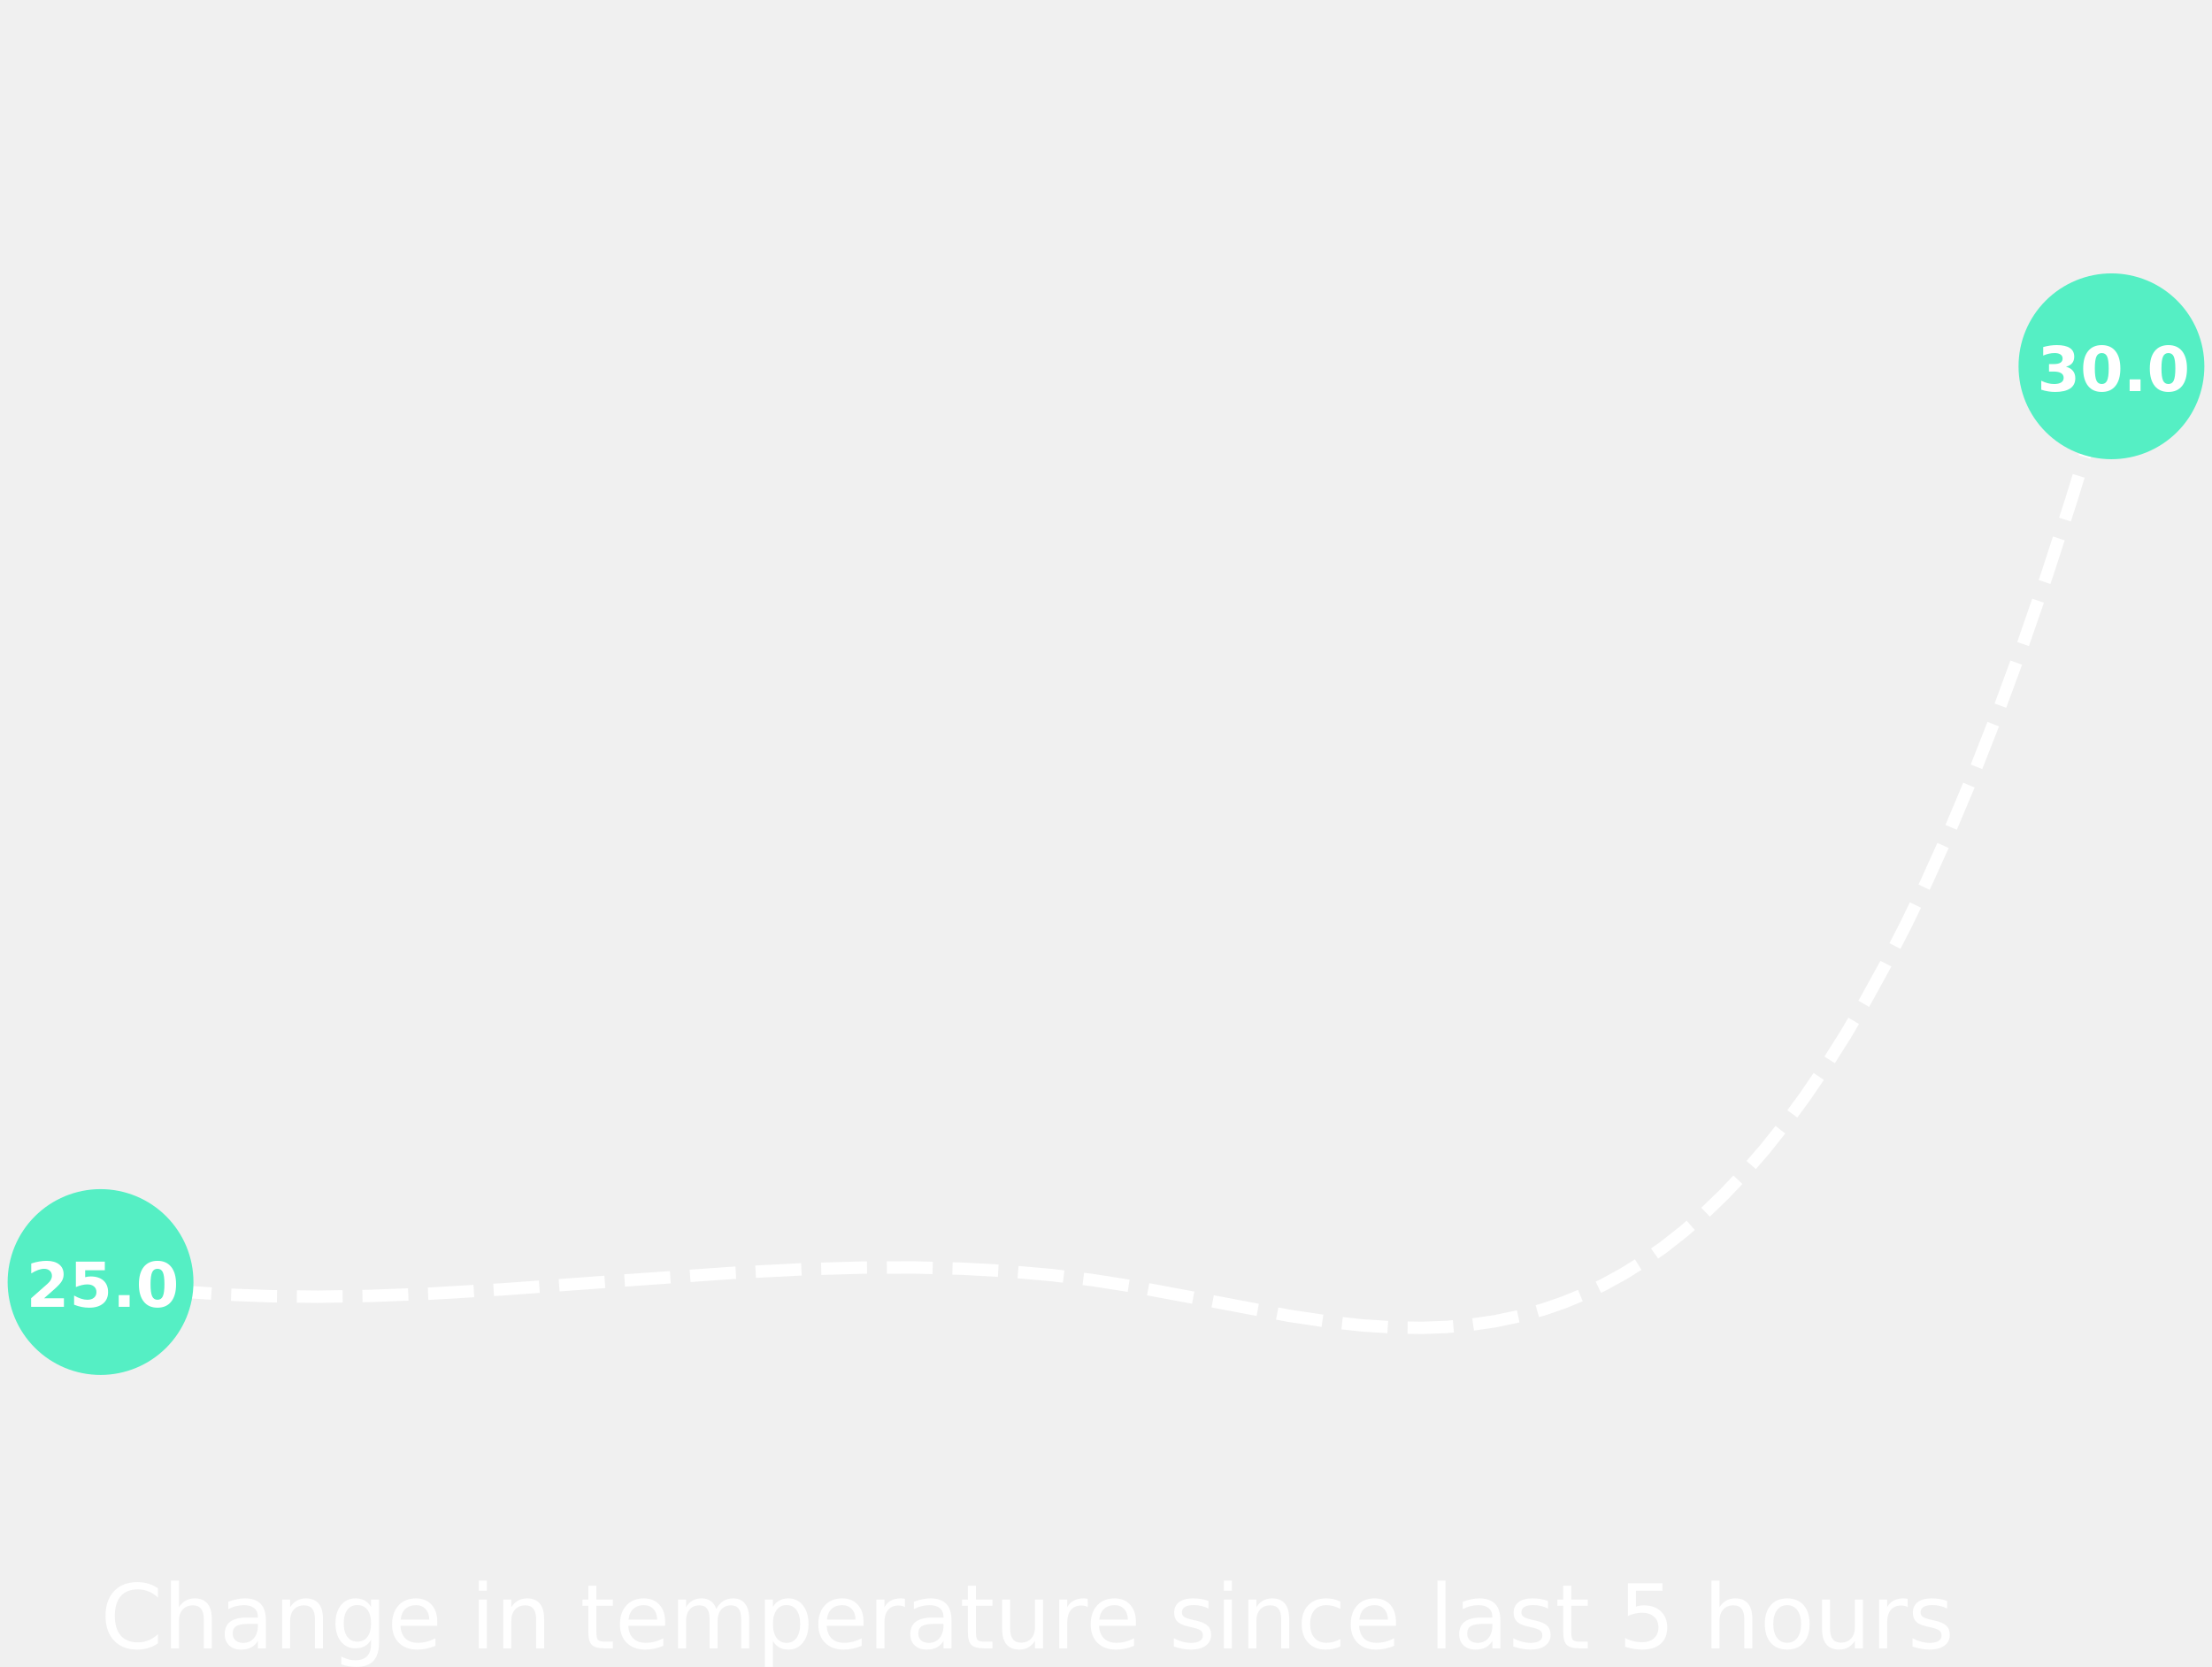
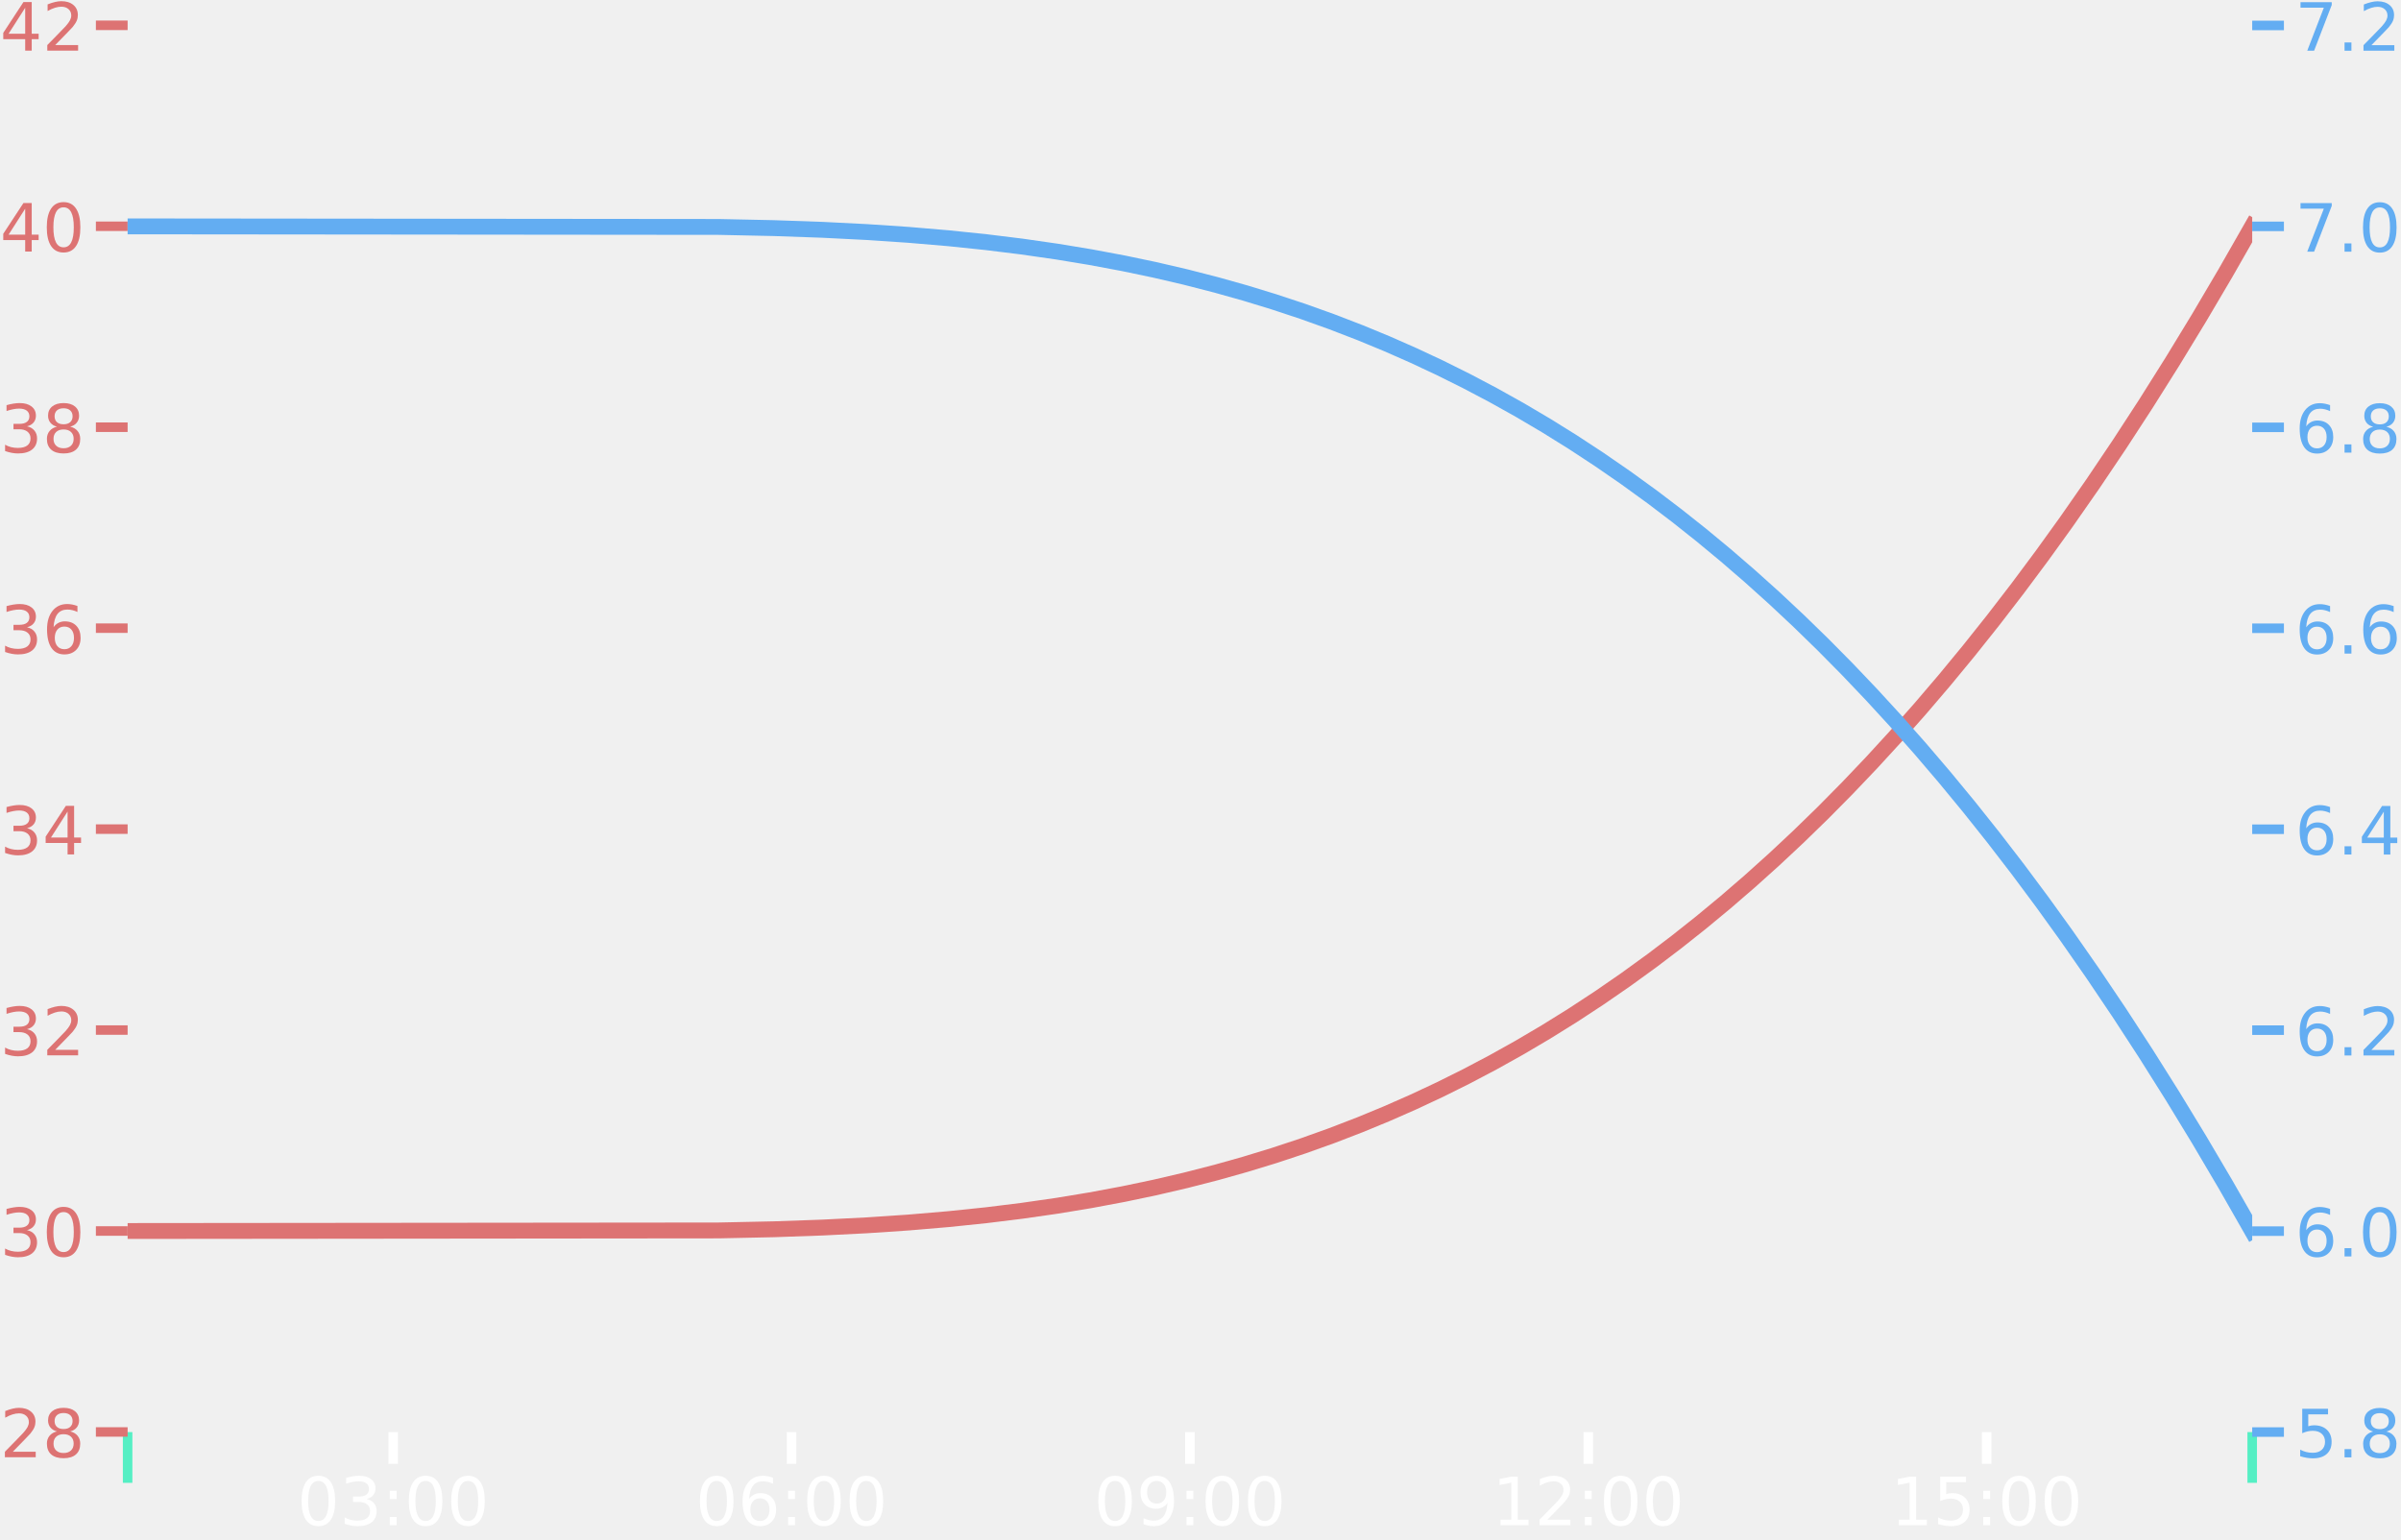
- <svg xmlns="http://www.w3.org/2000/svg" xmlns:xlink="http://www.w3.org/1999/xlink" height="269.107pt" version="1.1" viewBox="0 0 357.12 269.107" width="357.12pt">
+ <svg xmlns="http://www.w3.org/2000/svg" xmlns:xlink="http://www.w3.org/1999/xlink" height="485.215pt" version="1.1" viewBox="0 0 756.719 485.215" width="756.719pt">
  <defs>
    <style type="text/css">*{stroke-linecap:butt;stroke-linejoin:round;}</style>
  </defs>
  <g id="figure_1">
    <g id="patch_1">
-       <path d="M 0 269.107  L 357.12 269.107  L 357.12 0  L 0 0  z " style="fill:none;" />
+       <path d="M 0 485.215  L 756.719 485.215  L 756.719 0  L 0 0  z " style="fill:none;" />
    </g>
    <g id="axes_1">
+       <g id="patch_2">
+         <path d="M 40.222 451.491  L 709.822 451.491  L 709.822 7.971  L 40.222 7.971  z " style="fill:none;" />
+       </g>
      <g id="matplotlib.axis_1">
-         <g id="xtick_1" />
-         <g id="xtick_2" />
-         <g id="xtick_3" />
-         <g id="xtick_4" />
-         <g id="xtick_5" />
-         <g id="xtick_6" />
-         <g id="xtick_7" />
-         <g id="xtick_8" />
-         <g id="xtick_9" />
+         <g id="xtick_1">
+           <g id="line2d_1">
+             <defs>
+               <path d="M 0 0  L 0 16  " id="m80acd9df84" style="stroke:#55efc4;stroke-width:3;" />
+             </defs>
+             <g>
+               <use style="fill:#55efc4;stroke:#55efc4;stroke-width:3;" x="40.222" xlink:href="#m80acd9df84" y="451.491" />
+             </g>
+           </g>
+         </g>
+         <g id="xtick_2">
+           <g id="line2d_2">
+             <g>
+               <use style="fill:#55efc4;stroke:#55efc4;stroke-width:3;" x="709.822" xlink:href="#m80acd9df84" y="451.491" />
+             </g>
+           </g>
+         </g>
+         <g id="xtick_3">
+           <g id="line2d_3">
+             <defs>
+               <path d="M 0 0  L 0 10  " id="m880ec543c7" style="stroke:#ffffff;stroke-width:3;" />
+             </defs>
+             <g>
+               <use style="fill:#ffffff;stroke:#ffffff;stroke-width:3;" x="123.922" xlink:href="#m880ec543c7" y="451.491" />
+             </g>
+           </g>
+           <g id="text_1">
+             <g style="fill:#ffffff;" transform="translate(93.66281 480.848)scale(0.21 -0.21)">
+               <defs>
+                 <path d="M 31.781 66.406  Q 24.172 66.406 20.328 58.906  Q 16.5 51.422 16.5 36.375  Q 16.5 21.391 20.328 13.891  Q 24.172 6.391 31.781 6.391  Q 39.453 6.391 43.281 13.891  Q 47.125 21.391 47.125 36.375  Q 47.125 51.422 43.281 58.906  Q 39.453 66.406 31.781 66.406  z M 31.781 74.219  Q 44.047 74.219 50.516 64.516  Q 56.984 54.828 56.984 36.375  Q 56.984 17.969 50.516 8.266  Q 44.047 -1.422 31.781 -1.422  Q 19.531 -1.422 13.062 8.266  Q 6.594 17.969 6.594 36.375  Q 6.594 54.828 13.062 64.516  Q 19.531 74.219 31.781 74.219  z " id="DejaVuSans-48" />
+                 <path d="M 40.578 39.312  Q 47.656 37.797 51.625 33  Q 55.609 28.219 55.609 21.188  Q 55.609 10.406 48.188 4.484  Q 40.766 -1.422 27.094 -1.422  Q 22.516 -1.422 17.656 -0.516  Q 12.797 0.391 7.625 2.203  L 7.625 11.719  Q 11.719 9.328 16.594 8.109  Q 21.484 6.891 26.812 6.891  Q 36.078 6.891 40.938 10.547  Q 45.797 14.203 45.797 21.188  Q 45.797 27.641 41.281 31.266  Q 36.766 34.906 28.719 34.906  L 20.219 34.906  L 20.219 43.016  L 29.109 43.016  Q 36.375 43.016 40.234 45.922  Q 44.094 48.828 44.094 54.297  Q 44.094 59.906 40.109 62.906  Q 36.141 65.922 28.719 65.922  Q 24.656 65.922 20.016 65.031  Q 15.375 64.156 9.812 62.312  L 9.812 71.094  Q 15.438 72.656 20.344 73.438  Q 25.25 74.219 29.594 74.219  Q 40.828 74.219 47.359 69.109  Q 53.906 64.016 53.906 55.328  Q 53.906 49.266 50.438 45.094  Q 46.969 40.922 40.578 39.312  z " id="DejaVuSans-51" />
+                 <path d="M 11.719 12.406  L 22.016 12.406  L 22.016 0  L 11.719 0  z M 11.719 51.703  L 22.016 51.703  L 22.016 39.312  L 11.719 39.312  z " id="DejaVuSans-58" />
+               </defs>
+               <use xlink:href="#DejaVuSans-48" />
+               <use x="63.623" xlink:href="#DejaVuSans-51" />
+               <use x="127.246" xlink:href="#DejaVuSans-58" />
+               <use x="160.938" xlink:href="#DejaVuSans-48" />
+               <use x="224.561" xlink:href="#DejaVuSans-48" />
+             </g>
+           </g>
+         </g>
+         <g id="xtick_4">
+           <g id="line2d_4">
+             <g>
+               <use style="fill:#ffffff;stroke:#ffffff;stroke-width:3;" x="249.472" xlink:href="#m880ec543c7" y="451.491" />
+             </g>
+           </g>
+           <g id="text_2">
+             <g style="fill:#ffffff;" transform="translate(219.2128 480.848)scale(0.21 -0.21)">
+               <defs>
+                 <path d="M 33.016 40.375  Q 26.375 40.375 22.484 35.828  Q 18.609 31.297 18.609 23.391  Q 18.609 15.531 22.484 10.953  Q 26.375 6.391 33.016 6.391  Q 39.656 6.391 43.531 10.953  Q 47.406 15.531 47.406 23.391  Q 47.406 31.297 43.531 35.828  Q 39.656 40.375 33.016 40.375  z M 52.594 71.297  L 52.594 62.312  Q 48.875 64.062 45.094 64.984  Q 41.312 65.922 37.594 65.922  Q 27.828 65.922 22.672 59.328  Q 17.531 52.734 16.797 39.406  Q 19.672 43.656 24.016 45.922  Q 28.375 48.188 33.594 48.188  Q 44.578 48.188 50.953 41.516  Q 57.328 34.859 57.328 23.391  Q 57.328 12.156 50.688 5.359  Q 44.047 -1.422 33.016 -1.422  Q 20.359 -1.422 13.672 8.266  Q 6.984 17.969 6.984 36.375  Q 6.984 53.656 15.188 63.938  Q 23.391 74.219 37.203 74.219  Q 40.922 74.219 44.703 73.484  Q 48.484 72.75 52.594 71.297  z " id="DejaVuSans-54" />
+               </defs>
+               <use xlink:href="#DejaVuSans-48" />
+               <use x="63.623" xlink:href="#DejaVuSans-54" />
+               <use x="127.246" xlink:href="#DejaVuSans-58" />
+               <use x="160.938" xlink:href="#DejaVuSans-48" />
+               <use x="224.561" xlink:href="#DejaVuSans-48" />
+             </g>
+           </g>
+         </g>
+         <g id="xtick_5">
+           <g id="line2d_5">
+             <g>
+               <use style="fill:#ffffff;stroke:#ffffff;stroke-width:3;" x="375.022" xlink:href="#m880ec543c7" y="451.491" />
+             </g>
+           </g>
+           <g id="text_3">
+             <g style="fill:#ffffff;" transform="translate(344.7628 480.848)scale(0.21 -0.21)">
+               <defs>
+                 <path d="M 10.984 1.516  L 10.984 10.5  Q 14.703 8.734 18.5 7.812  Q 22.312 6.891 25.984 6.891  Q 35.75 6.891 40.891 13.453  Q 46.047 20.016 46.781 33.406  Q 43.953 29.203 39.594 26.953  Q 35.25 24.703 29.984 24.703  Q 19.047 24.703 12.672 31.312  Q 6.297 37.938 6.297 49.422  Q 6.297 60.641 12.938 67.422  Q 19.578 74.219 30.609 74.219  Q 43.266 74.219 49.922 64.516  Q 56.594 54.828 56.594 36.375  Q 56.594 19.141 48.406 8.859  Q 40.234 -1.422 26.422 -1.422  Q 22.703 -1.422 18.891 -0.688  Q 15.094 0.047 10.984 1.516  z M 30.609 32.422  Q 37.25 32.422 41.125 36.953  Q 45.016 41.5 45.016 49.422  Q 45.016 57.281 41.125 61.844  Q 37.25 66.406 30.609 66.406  Q 23.969 66.406 20.094 61.844  Q 16.219 57.281 16.219 49.422  Q 16.219 41.5 20.094 36.953  Q 23.969 32.422 30.609 32.422  z " id="DejaVuSans-57" />
+               </defs>
+               <use xlink:href="#DejaVuSans-48" />
+               <use x="63.623" xlink:href="#DejaVuSans-57" />
+               <use x="127.246" xlink:href="#DejaVuSans-58" />
+               <use x="160.938" xlink:href="#DejaVuSans-48" />
+               <use x="224.561" xlink:href="#DejaVuSans-48" />
+             </g>
+           </g>
+         </g>
+         <g id="xtick_6">
+           <g id="line2d_6">
+             <g>
+               <use style="fill:#ffffff;stroke:#ffffff;stroke-width:3;" x="500.572" xlink:href="#m880ec543c7" y="451.491" />
+             </g>
+           </g>
+           <g id="text_4">
+             <g style="fill:#ffffff;" transform="translate(470.3128 480.848)scale(0.21 -0.21)">
+               <defs>
+                 <path d="M 12.406 8.297  L 28.516 8.297  L 28.516 63.922  L 10.984 60.406  L 10.984 69.391  L 28.422 72.906  L 38.281 72.906  L 38.281 8.297  L 54.391 8.297  L 54.391 0  L 12.406 0  z " id="DejaVuSans-49" />
+                 <path d="M 19.188 8.297  L 53.609 8.297  L 53.609 0  L 7.328 0  L 7.328 8.297  Q 12.938 14.109 22.625 23.891  Q 32.328 33.688 34.812 36.531  Q 39.547 41.844 41.422 45.531  Q 43.312 49.219 43.312 52.781  Q 43.312 58.594 39.234 62.25  Q 35.156 65.922 28.609 65.922  Q 23.969 65.922 18.812 64.312  Q 13.672 62.703 7.812 59.422  L 7.812 69.391  Q 13.766 71.781 18.938 73  Q 24.125 74.219 28.422 74.219  Q 39.75 74.219 46.484 68.547  Q 53.219 62.891 53.219 53.422  Q 53.219 48.922 51.531 44.891  Q 49.859 40.875 45.406 35.406  Q 44.188 33.984 37.641 27.219  Q 31.109 20.453 19.188 8.297  z " id="DejaVuSans-50" />
+               </defs>
+               <use xlink:href="#DejaVuSans-49" />
+               <use x="63.623" xlink:href="#DejaVuSans-50" />
+               <use x="127.246" xlink:href="#DejaVuSans-58" />
+               <use x="160.938" xlink:href="#DejaVuSans-48" />
+               <use x="224.561" xlink:href="#DejaVuSans-48" />
+             </g>
+           </g>
+         </g>
+         <g id="xtick_7">
+           <g id="line2d_7">
+             <g>
+               <use style="fill:#ffffff;stroke:#ffffff;stroke-width:3;" x="626.122" xlink:href="#m880ec543c7" y="451.491" />
+             </g>
+           </g>
+           <g id="text_5">
+             <g style="fill:#ffffff;" transform="translate(595.8628 480.848)scale(0.21 -0.21)">
+               <defs>
+                 <path d="M 10.797 72.906  L 49.516 72.906  L 49.516 64.594  L 19.828 64.594  L 19.828 46.734  Q 21.969 47.469 24.109 47.828  Q 26.266 48.188 28.422 48.188  Q 40.625 48.188 47.75 41.5  Q 54.891 34.812 54.891 23.391  Q 54.891 11.625 47.562 5.094  Q 40.234 -1.422 26.906 -1.422  Q 22.312 -1.422 17.547 -0.641  Q 12.797 0.141 7.719 1.703  L 7.719 11.625  Q 12.109 9.234 16.797 8.062  Q 21.484 6.891 26.703 6.891  Q 35.156 6.891 40.078 11.328  Q 45.016 15.766 45.016 23.391  Q 45.016 31 40.078 35.438  Q 35.156 39.891 26.703 39.891  Q 22.75 39.891 18.812 39.016  Q 14.891 38.141 10.797 36.281  z " id="DejaVuSans-53" />
+               </defs>
+               <use xlink:href="#DejaVuSans-49" />
+               <use x="63.623" xlink:href="#DejaVuSans-53" />
+               <use x="127.246" xlink:href="#DejaVuSans-58" />
+               <use x="160.938" xlink:href="#DejaVuSans-48" />
+               <use x="224.561" xlink:href="#DejaVuSans-48" />
+             </g>
+           </g>
+         </g>
      </g>
      <g id="matplotlib.axis_2">
-         <g id="ytick_1" />
-         <g id="ytick_2" />
-         <g id="ytick_3" />
-         <g id="ytick_4" />
-         <g id="ytick_5" />
-         <g id="ytick_6" />
-         <g id="ytick_7" />
-         <g id="ytick_8" />
-         <g id="ytick_9" />
-         <g id="ytick_10" />
-       </g>
-       <g id="line2d_1">
-         <path clip-path="url(#ped987ed114)" d="M 16.233 206.976  L 22.739 207.848  L 29.245 208.502  L 36.402 208.991  L 43.558 209.264  L 51.366 209.346  L 59.824 209.217  L 69.583 208.839  L 81.294 208.15  L 99.511 206.816  L 118.379 205.49  L 129.439 204.923  L 139.198 204.645  L 147.656 204.624  L 155.463 204.825  L 162.62 205.223  L 169.777 205.851  L 176.283 206.645  L 182.789 207.664  L 191.247 209.236  L 208.163 212.433  L 214.669 213.403  L 219.874 213.973  L 225.079 214.309  L 229.633 214.372  L 233.537 214.228  L 237.44 213.88  L 241.344 213.308  L 245.248 212.49  L 249.151 211.407  L 252.404 210.286  L 255.657 208.955  L 258.91 207.401  L 262.163 205.612  L 265.416 203.577  L 268.67 201.284  L 271.923 198.721  L 275.176 195.875  L 278.429 192.735  L 281.682 189.29  L 284.935 185.527  L 288.188 181.434  L 291.441 176.999  L 294.694 172.211  L 297.947 167.058  L 301.2 161.527  L 304.453 155.607  L 307.706 149.286  L 310.959 142.552  L 314.863 133.909  L 318.767 124.634  L 322.67 114.705  L 326.574 104.104  L 330.478 92.808  L 334.381 80.797  L 338.285 68.052  L 340.887 59.136  L 340.887 59.136  " style="fill:none;stroke:#ffffff;stroke-dasharray:7.4,3.2;stroke-dashoffset:0;stroke-width:2;" />
-         <defs>
-           <path d="M 0 15  C 3.978 15 7.794 13.42 10.607 10.607  C 13.42 7.794 15 3.978 15 0  C 15 -3.978 13.42 -7.794 10.607 -10.607  C 7.794 -13.42 3.978 -15 0 -15  C -3.978 -15 -7.794 -13.42 -10.607 -10.607  C -13.42 -7.794 -15 -3.978 -15 0  C -15 3.978 -13.42 7.794 -10.607 10.607  C -7.794 13.42 -3.978 15 0 15  z " id="mb8d8966f23" />
-         </defs>
-         <g clip-path="url(#ped987ed114)">
-           <use style="fill:#55efc4;" x="16.233" xlink:href="#mb8d8966f23" y="206.976" />
-           <use style="fill:#55efc4;" x="340.887" xlink:href="#mb8d8966f23" y="59.136" />
-         </g>
-       </g>
-       <g id="text_1">
-         <g style="fill:#ffffff;" transform="translate(4.232727 210.976)scale(0.1 -0.1)">
-           <defs>
-             <path d="M 28.812 13.812  L 60.891 13.812  L 60.891 0  L 7.906 0  L 7.906 13.812  L 34.516 37.312  Q 38.094 40.531 39.797 43.609  Q 41.5 46.688 41.5 50  Q 41.5 55.125 38.062 58.25  Q 34.625 61.375 28.906 61.375  Q 24.516 61.375 19.281 59.5  Q 14.062 57.625 8.109 53.906  L 8.109 69.922  Q 14.453 72.016 20.656 73.109  Q 26.859 74.219 32.812 74.219  Q 45.906 74.219 53.156 68.453  Q 60.406 62.703 60.406 52.391  Q 60.406 46.438 57.328 41.281  Q 54.25 36.141 44.391 27.484  z " id="DejaVuSans-Bold-50" />
-             <path d="M 10.594 72.906  L 57.328 72.906  L 57.328 59.078  L 25.594 59.078  L 25.594 47.797  Q 27.734 48.391 29.906 48.703  Q 32.078 49.031 34.422 49.031  Q 47.75 49.031 55.172 42.359  Q 62.594 35.688 62.594 23.781  Q 62.594 11.969 54.516 5.266  Q 46.438 -1.422 32.078 -1.422  Q 25.875 -1.422 19.797 -0.219  Q 13.719 0.984 7.719 3.422  L 7.719 18.219  Q 13.672 14.797 19.016 13.078  Q 24.359 11.375 29.109 11.375  Q 35.938 11.375 39.859 14.719  Q 43.797 18.062 43.797 23.781  Q 43.797 29.547 39.859 32.859  Q 35.938 36.188 29.109 36.188  Q 25.047 36.188 20.453 35.125  Q 15.875 34.078 10.594 31.891  z " id="DejaVuSans-Bold-53" />
-             <path d="M 10.203 18.891  L 27.781 18.891  L 27.781 0  L 10.203 0  z " id="DejaVuSans-Bold-46" />
-             <path d="M 46 36.531  Q 46 50.203 43.438 55.781  Q 40.875 61.375 34.812 61.375  Q 28.766 61.375 26.172 55.781  Q 23.578 50.203 23.578 36.531  Q 23.578 22.703 26.172 17.031  Q 28.766 11.375 34.812 11.375  Q 40.828 11.375 43.406 17.031  Q 46 22.703 46 36.531  z M 64.797 36.375  Q 64.797 18.266 56.984 8.422  Q 49.172 -1.422 34.812 -1.422  Q 20.406 -1.422 12.594 8.422  Q 4.781 18.266 4.781 36.375  Q 4.781 54.547 12.594 64.375  Q 20.406 74.219 34.812 74.219  Q 49.172 74.219 56.984 64.375  Q 64.797 54.547 64.797 36.375  z " id="DejaVuSans-Bold-48" />
-           </defs>
-           <use xlink:href="#DejaVuSans-Bold-50" />
-           <use x="69.58" xlink:href="#DejaVuSans-Bold-53" />
-           <use x="139.16" xlink:href="#DejaVuSans-Bold-46" />
-           <use x="177.148" xlink:href="#DejaVuSans-Bold-48" />
-         </g>
-       </g>
-       <g id="text_2">
-         <g style="fill:#ffffff;" transform="translate(328.8873 63.136)scale(0.1 -0.1)">
-           <defs>
-             <path d="M 46.578 39.312  Q 53.953 37.406 57.781 32.688  Q 61.625 27.984 61.625 20.703  Q 61.625 9.859 53.312 4.219  Q 45.016 -1.422 29.109 -1.422  Q 23.484 -1.422 17.844 -0.516  Q 12.203 0.391 6.688 2.203  L 6.688 16.703  Q 11.969 14.062 17.156 12.719  Q 22.359 11.375 27.391 11.375  Q 34.859 11.375 38.844 13.953  Q 42.828 16.547 42.828 21.391  Q 42.828 26.375 38.75 28.938  Q 34.672 31.5 26.703 31.5  L 19.188 31.5  L 19.188 43.609  L 27.094 43.609  Q 34.188 43.609 37.641 45.828  Q 41.109 48.047 41.109 52.594  Q 41.109 56.781 37.734 59.078  Q 34.375 61.375 28.219 61.375  Q 23.688 61.375 19.047 60.344  Q 14.406 59.328 9.812 57.328  L 9.812 71.094  Q 15.375 72.656 20.844 73.438  Q 26.312 74.219 31.594 74.219  Q 45.797 74.219 52.844 69.547  Q 59.906 64.891 59.906 55.516  Q 59.906 49.125 56.531 45.047  Q 53.172 40.969 46.578 39.312  z " id="DejaVuSans-Bold-51" />
-           </defs>
-           <use xlink:href="#DejaVuSans-Bold-51" />
-           <use x="69.58" xlink:href="#DejaVuSans-Bold-48" />
-           <use x="139.16" xlink:href="#DejaVuSans-Bold-46" />
-           <use x="177.148" xlink:href="#DejaVuSans-Bold-48" />
-         </g>
-       </g>
-       <g id="text_3">
-         <g style="fill:#ffffff;" transform="translate(16.23273 266.112)scale(0.144 -0.144)">
-           <defs>
-             <path d="M 64.406 67.281  L 64.406 56.891  Q 59.422 61.531 53.781 63.812  Q 48.141 66.109 41.797 66.109  Q 29.297 66.109 22.656 58.469  Q 16.016 50.828 16.016 36.375  Q 16.016 21.969 22.656 14.328  Q 29.297 6.688 41.797 6.688  Q 48.141 6.688 53.781 8.984  Q 59.422 11.281 64.406 15.922  L 64.406 5.609  Q 59.234 2.094 53.438 0.328  Q 47.656 -1.422 41.219 -1.422  Q 24.656 -1.422 15.125 8.703  Q 5.609 18.844 5.609 36.375  Q 5.609 53.953 15.125 64.078  Q 24.656 74.219 41.219 74.219  Q 47.75 74.219 53.531 72.484  Q 59.328 70.75 64.406 67.281  z " id="DejaVuSans-67" />
-             <path d="M 54.891 33.016  L 54.891 0  L 45.906 0  L 45.906 32.719  Q 45.906 40.484 42.875 44.328  Q 39.844 48.188 33.797 48.188  Q 26.516 48.188 22.312 43.547  Q 18.109 38.922 18.109 30.906  L 18.109 0  L 9.078 0  L 9.078 75.984  L 18.109 75.984  L 18.109 46.188  Q 21.344 51.125 25.703 53.562  Q 30.078 56 35.797 56  Q 45.219 56 50.047 50.172  Q 54.891 44.344 54.891 33.016  z " id="DejaVuSans-104" />
-             <path d="M 34.281 27.484  Q 23.391 27.484 19.188 25  Q 14.984 22.516 14.984 16.5  Q 14.984 11.719 18.141 8.906  Q 21.297 6.109 26.703 6.109  Q 34.188 6.109 38.703 11.406  Q 43.219 16.703 43.219 25.484  L 43.219 27.484  z M 52.203 31.203  L 52.203 0  L 43.219 0  L 43.219 8.297  Q 40.141 3.328 35.547 0.953  Q 30.953 -1.422 24.312 -1.422  Q 15.922 -1.422 10.953 3.297  Q 6 8.016 6 15.922  Q 6 25.141 12.172 29.828  Q 18.359 34.516 30.609 34.516  L 43.219 34.516  L 43.219 35.406  Q 43.219 41.609 39.141 45  Q 35.062 48.391 27.688 48.391  Q 23 48.391 18.547 47.266  Q 14.109 46.141 10.016 43.891  L 10.016 52.203  Q 14.938 54.109 19.578 55.047  Q 24.219 56 28.609 56  Q 40.484 56 46.344 49.844  Q 52.203 43.703 52.203 31.203  z " id="DejaVuSans-97" />
-             <path d="M 54.891 33.016  L 54.891 0  L 45.906 0  L 45.906 32.719  Q 45.906 40.484 42.875 44.328  Q 39.844 48.188 33.797 48.188  Q 26.516 48.188 22.312 43.547  Q 18.109 38.922 18.109 30.906  L 18.109 0  L 9.078 0  L 9.078 54.688  L 18.109 54.688  L 18.109 46.188  Q 21.344 51.125 25.703 53.562  Q 30.078 56 35.797 56  Q 45.219 56 50.047 50.172  Q 54.891 44.344 54.891 33.016  z " id="DejaVuSans-110" />
-             <path d="M 45.406 27.984  Q 45.406 37.75 41.375 43.109  Q 37.359 48.484 30.078 48.484  Q 22.859 48.484 18.828 43.109  Q 14.797 37.75 14.797 27.984  Q 14.797 18.266 18.828 12.891  Q 22.859 7.516 30.078 7.516  Q 37.359 7.516 41.375 12.891  Q 45.406 18.266 45.406 27.984  z M 54.391 6.781  Q 54.391 -7.172 48.188 -13.984  Q 42 -20.797 29.203 -20.797  Q 24.469 -20.797 20.266 -20.094  Q 16.062 -19.391 12.109 -17.922  L 12.109 -9.188  Q 16.062 -11.328 19.922 -12.344  Q 23.781 -13.375 27.781 -13.375  Q 36.625 -13.375 41.016 -8.766  Q 45.406 -4.156 45.406 5.172  L 45.406 9.625  Q 42.625 4.781 38.281 2.391  Q 33.938 0 27.875 0  Q 17.828 0 11.672 7.656  Q 5.516 15.328 5.516 27.984  Q 5.516 40.672 11.672 48.328  Q 17.828 56 27.875 56  Q 33.938 56 38.281 53.609  Q 42.625 51.219 45.406 46.391  L 45.406 54.688  L 54.391 54.688  z " id="DejaVuSans-103" />
-             <path d="M 56.203 29.594  L 56.203 25.203  L 14.891 25.203  Q 15.484 15.922 20.484 11.062  Q 25.484 6.203 34.422 6.203  Q 39.594 6.203 44.453 7.469  Q 49.312 8.734 54.109 11.281  L 54.109 2.781  Q 49.266 0.734 44.188 -0.344  Q 39.109 -1.422 33.891 -1.422  Q 20.797 -1.422 13.156 6.188  Q 5.516 13.812 5.516 26.812  Q 5.516 40.234 12.766 48.109  Q 20.016 56 32.328 56  Q 43.359 56 49.781 48.891  Q 56.203 41.797 56.203 29.594  z M 47.219 32.234  Q 47.125 39.594 43.094 43.984  Q 39.062 48.391 32.422 48.391  Q 24.906 48.391 20.391 44.141  Q 15.875 39.891 15.188 32.172  z " id="DejaVuSans-101" />
-             <path id="DejaVuSans-32" />
-             <path d="M 9.422 54.688  L 18.406 54.688  L 18.406 0  L 9.422 0  z M 9.422 75.984  L 18.406 75.984  L 18.406 64.594  L 9.422 64.594  z " id="DejaVuSans-105" />
-             <path d="M 18.312 70.219  L 18.312 54.688  L 36.812 54.688  L 36.812 47.703  L 18.312 47.703  L 18.312 18.016  Q 18.312 11.328 20.141 9.422  Q 21.969 7.516 27.594 7.516  L 36.812 7.516  L 36.812 0  L 27.594 0  Q 17.188 0 13.234 3.875  Q 9.281 7.766 9.281 18.016  L 9.281 47.703  L 2.688 47.703  L 2.688 54.688  L 9.281 54.688  L 9.281 70.219  z " id="DejaVuSans-116" />
-             <path d="M 52 44.188  Q 55.375 50.25 60.062 53.125  Q 64.75 56 71.094 56  Q 79.641 56 84.281 50.016  Q 88.922 44.047 88.922 33.016  L 88.922 0  L 79.891 0  L 79.891 32.719  Q 79.891 40.578 77.094 44.375  Q 74.312 48.188 68.609 48.188  Q 61.625 48.188 57.562 43.547  Q 53.516 38.922 53.516 30.906  L 53.516 0  L 44.484 0  L 44.484 32.719  Q 44.484 40.625 41.703 44.406  Q 38.922 48.188 33.109 48.188  Q 26.219 48.188 22.156 43.531  Q 18.109 38.875 18.109 30.906  L 18.109 0  L 9.078 0  L 9.078 54.688  L 18.109 54.688  L 18.109 46.188  Q 21.188 51.219 25.484 53.609  Q 29.781 56 35.688 56  Q 41.656 56 45.828 52.969  Q 50 49.953 52 44.188  z " id="DejaVuSans-109" />
-             <path d="M 18.109 8.203  L 18.109 -20.797  L 9.078 -20.797  L 9.078 54.688  L 18.109 54.688  L 18.109 46.391  Q 20.953 51.266 25.266 53.625  Q 29.594 56 35.594 56  Q 45.562 56 51.781 48.094  Q 58.016 40.188 58.016 27.297  Q 58.016 14.406 51.781 6.484  Q 45.562 -1.422 35.594 -1.422  Q 29.594 -1.422 25.266 0.953  Q 20.953 3.328 18.109 8.203  z M 48.688 27.297  Q 48.688 37.203 44.609 42.844  Q 40.531 48.484 33.406 48.484  Q 26.266 48.484 22.188 42.844  Q 18.109 37.203 18.109 27.297  Q 18.109 17.391 22.188 11.75  Q 26.266 6.109 33.406 6.109  Q 40.531 6.109 44.609 11.75  Q 48.688 17.391 48.688 27.297  z " id="DejaVuSans-112" />
-             <path d="M 41.109 46.297  Q 39.594 47.172 37.812 47.578  Q 36.031 48 33.891 48  Q 26.266 48 22.188 43.047  Q 18.109 38.094 18.109 28.812  L 18.109 0  L 9.078 0  L 9.078 54.688  L 18.109 54.688  L 18.109 46.188  Q 20.953 51.172 25.484 53.578  Q 30.031 56 36.531 56  Q 37.453 56 38.578 55.875  Q 39.703 55.766 41.062 55.516  z " id="DejaVuSans-114" />
-             <path d="M 8.5 21.578  L 8.5 54.688  L 17.484 54.688  L 17.484 21.922  Q 17.484 14.156 20.5 10.266  Q 23.531 6.391 29.594 6.391  Q 36.859 6.391 41.078 11.031  Q 45.312 15.672 45.312 23.688  L 45.312 54.688  L 54.297 54.688  L 54.297 0  L 45.312 0  L 45.312 8.406  Q 42.047 3.422 37.719 1  Q 33.406 -1.422 27.688 -1.422  Q 18.266 -1.422 13.375 4.438  Q 8.5 10.297 8.5 21.578  z M 31.109 56  z " id="DejaVuSans-117" />
-             <path d="M 44.281 53.078  L 44.281 44.578  Q 40.484 46.531 36.375 47.5  Q 32.281 48.484 27.875 48.484  Q 21.188 48.484 17.844 46.438  Q 14.5 44.391 14.5 40.281  Q 14.5 37.156 16.891 35.375  Q 19.281 33.594 26.516 31.984  L 29.594 31.297  Q 39.156 29.25 43.188 25.516  Q 47.219 21.781 47.219 15.094  Q 47.219 7.469 41.188 3.016  Q 35.156 -1.422 24.609 -1.422  Q 20.219 -1.422 15.453 -0.562  Q 10.688 0.297 5.422 2  L 5.422 11.281  Q 10.406 8.688 15.234 7.391  Q 20.062 6.109 24.812 6.109  Q 31.156 6.109 34.562 8.281  Q 37.984 10.453 37.984 14.406  Q 37.984 18.062 35.516 20.016  Q 33.062 21.969 24.703 23.781  L 21.578 24.516  Q 13.234 26.266 9.516 29.906  Q 5.812 33.547 5.812 39.891  Q 5.812 47.609 11.281 51.797  Q 16.75 56 26.812 56  Q 31.781 56 36.172 55.266  Q 40.578 54.547 44.281 53.078  z " id="DejaVuSans-115" />
-             <path d="M 48.781 52.594  L 48.781 44.188  Q 44.969 46.297 41.141 47.344  Q 37.312 48.391 33.406 48.391  Q 24.656 48.391 19.812 42.844  Q 14.984 37.312 14.984 27.297  Q 14.984 17.281 19.812 11.734  Q 24.656 6.203 33.406 6.203  Q 37.312 6.203 41.141 7.25  Q 44.969 8.297 48.781 10.406  L 48.781 2.094  Q 45.016 0.344 40.984 -0.531  Q 36.969 -1.422 32.422 -1.422  Q 20.062 -1.422 12.781 6.344  Q 5.516 14.109 5.516 27.297  Q 5.516 40.672 12.859 48.328  Q 20.219 56 33.016 56  Q 37.156 56 41.109 55.141  Q 45.062 54.297 48.781 52.594  z " id="DejaVuSans-99" />
-             <path d="M 9.422 75.984  L 18.406 75.984  L 18.406 0  L 9.422 0  z " id="DejaVuSans-108" />
-             <path d="M 10.797 72.906  L 49.516 72.906  L 49.516 64.594  L 19.828 64.594  L 19.828 46.734  Q 21.969 47.469 24.109 47.828  Q 26.266 48.188 28.422 48.188  Q 40.625 48.188 47.75 41.5  Q 54.891 34.812 54.891 23.391  Q 54.891 11.625 47.562 5.094  Q 40.234 -1.422 26.906 -1.422  Q 22.312 -1.422 17.547 -0.641  Q 12.797 0.141 7.719 1.703  L 7.719 11.625  Q 12.109 9.234 16.797 8.062  Q 21.484 6.891 26.703 6.891  Q 35.156 6.891 40.078 11.328  Q 45.016 15.766 45.016 23.391  Q 45.016 31 40.078 35.438  Q 35.156 39.891 26.703 39.891  Q 22.75 39.891 18.812 39.016  Q 14.891 38.141 10.797 36.281  z " id="DejaVuSans-53" />
-             <path d="M 30.609 48.391  Q 23.391 48.391 19.188 42.75  Q 14.984 37.109 14.984 27.297  Q 14.984 17.484 19.156 11.844  Q 23.344 6.203 30.609 6.203  Q 37.797 6.203 41.984 11.859  Q 46.188 17.531 46.188 27.297  Q 46.188 37.016 41.984 42.703  Q 37.797 48.391 30.609 48.391  z M 30.609 56  Q 42.328 56 49.016 48.375  Q 55.719 40.766 55.719 27.297  Q 55.719 13.875 49.016 6.219  Q 42.328 -1.422 30.609 -1.422  Q 18.844 -1.422 12.172 6.219  Q 5.516 13.875 5.516 27.297  Q 5.516 40.766 12.172 48.375  Q 18.844 56 30.609 56  z " id="DejaVuSans-111" />
-           </defs>
-           <use xlink:href="#DejaVuSans-67" />
-           <use x="69.824" xlink:href="#DejaVuSans-104" />
-           <use x="133.203" xlink:href="#DejaVuSans-97" />
-           <use x="194.482" xlink:href="#DejaVuSans-110" />
-           <use x="257.861" xlink:href="#DejaVuSans-103" />
-           <use x="321.338" xlink:href="#DejaVuSans-101" />
-           <use x="382.861" xlink:href="#DejaVuSans-32" />
-           <use x="414.648" xlink:href="#DejaVuSans-105" />
-           <use x="442.432" xlink:href="#DejaVuSans-110" />
-           <use x="505.811" xlink:href="#DejaVuSans-32" />
-           <use x="537.598" xlink:href="#DejaVuSans-116" />
-           <use x="576.807" xlink:href="#DejaVuSans-101" />
-           <use x="638.33" xlink:href="#DejaVuSans-109" />
-           <use x="735.742" xlink:href="#DejaVuSans-112" />
-           <use x="799.219" xlink:href="#DejaVuSans-101" />
-           <use x="860.742" xlink:href="#DejaVuSans-114" />
-           <use x="901.855" xlink:href="#DejaVuSans-97" />
-           <use x="963.135" xlink:href="#DejaVuSans-116" />
-           <use x="1002.344" xlink:href="#DejaVuSans-117" />
-           <use x="1065.723" xlink:href="#DejaVuSans-114" />
-           <use x="1104.586" xlink:href="#DejaVuSans-101" />
-           <use x="1166.109" xlink:href="#DejaVuSans-32" />
-           <use x="1197.896" xlink:href="#DejaVuSans-115" />
-           <use x="1249.996" xlink:href="#DejaVuSans-105" />
-           <use x="1277.779" xlink:href="#DejaVuSans-110" />
-           <use x="1341.158" xlink:href="#DejaVuSans-99" />
-           <use x="1396.139" xlink:href="#DejaVuSans-101" />
-           <use x="1457.662" xlink:href="#DejaVuSans-32" />
-           <use x="1489.449" xlink:href="#DejaVuSans-108" />
-           <use x="1517.232" xlink:href="#DejaVuSans-97" />
-           <use x="1578.512" xlink:href="#DejaVuSans-115" />
-           <use x="1630.611" xlink:href="#DejaVuSans-116" />
-           <use x="1669.82" xlink:href="#DejaVuSans-32" />
-           <use x="1701.607" xlink:href="#DejaVuSans-53" />
-           <use x="1765.23" xlink:href="#DejaVuSans-32" />
-           <use x="1797.018" xlink:href="#DejaVuSans-104" />
-           <use x="1860.396" xlink:href="#DejaVuSans-111" />
-           <use x="1921.578" xlink:href="#DejaVuSans-117" />
-           <use x="1984.957" xlink:href="#DejaVuSans-114" />
-           <use x="2026.07" xlink:href="#DejaVuSans-115" />
-         </g>
+         <g id="ytick_1">
+           <g id="line2d_8">
+             <defs>
+               <path d="M 0 0  L -10 0  " id="mb4b2103ac2" style="stroke:#dd7373;stroke-width:3;" />
+             </defs>
+             <g>
+               <use style="fill:#dd7373;stroke:#dd7373;stroke-width:3;" x="40.222" xlink:href="#mb4b2103ac2" y="451.449" />
+             </g>
+           </g>
+           <g id="text_6">
+             <g style="fill:#dd7373;" transform="translate(-0 459.4272)scale(0.21 -0.21)">
+               <defs>
+                 <path d="M 31.781 34.625  Q 24.75 34.625 20.719 30.859  Q 16.703 27.094 16.703 20.516  Q 16.703 13.922 20.719 10.156  Q 24.75 6.391 31.781 6.391  Q 38.812 6.391 42.859 10.172  Q 46.922 13.969 46.922 20.516  Q 46.922 27.094 42.891 30.859  Q 38.875 34.625 31.781 34.625  z M 21.922 38.812  Q 15.578 40.375 12.031 44.719  Q 8.5 49.078 8.5 55.328  Q 8.5 64.062 14.719 69.141  Q 20.953 74.219 31.781 74.219  Q 42.672 74.219 48.875 69.141  Q 55.078 64.062 55.078 55.328  Q 55.078 49.078 51.531 44.719  Q 48 40.375 41.703 38.812  Q 48.828 37.156 52.797 32.312  Q 56.781 27.484 56.781 20.516  Q 56.781 9.906 50.312 4.234  Q 43.844 -1.422 31.781 -1.422  Q 19.734 -1.422 13.25 4.234  Q 6.781 9.906 6.781 20.516  Q 6.781 27.484 10.781 32.312  Q 14.797 37.156 21.922 38.812  z M 18.312 54.391  Q 18.312 48.734 21.844 45.562  Q 25.391 42.391 31.781 42.391  Q 38.141 42.391 41.719 45.562  Q 45.312 48.734 45.312 54.391  Q 45.312 60.062 41.719 63.234  Q 38.141 66.406 31.781 66.406  Q 25.391 66.406 21.844 63.234  Q 18.312 60.062 18.312 54.391  z " id="DejaVuSans-56" />
+               </defs>
+               <use xlink:href="#DejaVuSans-50" />
+               <use x="63.623" xlink:href="#DejaVuSans-56" />
+             </g>
+           </g>
+         </g>
+         <g id="ytick_2">
+           <g id="line2d_9">
+             <g>
+               <use style="fill:#dd7373;stroke:#dd7373;stroke-width:3;" x="40.222" xlink:href="#mb4b2103ac2" y="388.096" />
+             </g>
+           </g>
+           <g id="text_7">
+             <g style="fill:#dd7373;" transform="translate(-0 396.0743)scale(0.21 -0.21)">
+               <use xlink:href="#DejaVuSans-51" />
+               <use x="63.623" xlink:href="#DejaVuSans-48" />
+             </g>
+           </g>
+         </g>
+         <g id="ytick_3">
+           <g id="line2d_10">
+             <g>
+               <use style="fill:#dd7373;stroke:#dd7373;stroke-width:3;" x="40.222" xlink:href="#mb4b2103ac2" y="324.743" />
+             </g>
+           </g>
+           <g id="text_8">
+             <g style="fill:#dd7373;" transform="translate(-0 332.7213)scale(0.21 -0.21)">
+               <use xlink:href="#DejaVuSans-51" />
+               <use x="63.623" xlink:href="#DejaVuSans-50" />
+             </g>
+           </g>
+         </g>
+         <g id="ytick_4">
+           <g id="line2d_11">
+             <g>
+               <use style="fill:#dd7373;stroke:#dd7373;stroke-width:3;" x="40.222" xlink:href="#mb4b2103ac2" y="261.39" />
+             </g>
+           </g>
+           <g id="text_9">
+             <g style="fill:#dd7373;" transform="translate(-0 269.3684)scale(0.21 -0.21)">
+               <defs>
+                 <path d="M 37.797 64.312  L 12.891 25.391  L 37.797 25.391  z M 35.203 72.906  L 47.609 72.906  L 47.609 25.391  L 58.016 25.391  L 58.016 17.188  L 47.609 17.188  L 47.609 0  L 37.797 0  L 37.797 17.188  L 4.891 17.188  L 4.891 26.703  z " id="DejaVuSans-52" />
+               </defs>
+               <use xlink:href="#DejaVuSans-51" />
+               <use x="63.623" xlink:href="#DejaVuSans-52" />
+             </g>
+           </g>
+         </g>
+         <g id="ytick_5">
+           <g id="line2d_12">
+             <g>
+               <use style="fill:#dd7373;stroke:#dd7373;stroke-width:3;" x="40.222" xlink:href="#mb4b2103ac2" y="198.037" />
+             </g>
+           </g>
+           <g id="text_10">
+             <g style="fill:#dd7373;" transform="translate(-0 206.0155)scale(0.21 -0.21)">
+               <use xlink:href="#DejaVuSans-51" />
+               <use x="63.623" xlink:href="#DejaVuSans-54" />
+             </g>
+           </g>
+         </g>
+         <g id="ytick_6">
+           <g id="line2d_13">
+             <g>
+               <use style="fill:#dd7373;stroke:#dd7373;stroke-width:3;" x="40.222" xlink:href="#mb4b2103ac2" y="134.684" />
+             </g>
+           </g>
+           <g id="text_11">
+             <g style="fill:#dd7373;" transform="translate(-0 142.6626)scale(0.21 -0.21)">
+               <use xlink:href="#DejaVuSans-51" />
+               <use x="63.623" xlink:href="#DejaVuSans-56" />
+             </g>
+           </g>
+         </g>
+         <g id="ytick_7">
+           <g id="line2d_14">
+             <g>
+               <use style="fill:#dd7373;stroke:#dd7373;stroke-width:3;" x="40.222" xlink:href="#mb4b2103ac2" y="71.331" />
+             </g>
+           </g>
+           <g id="text_12">
+             <g style="fill:#dd7373;" transform="translate(-0 79.30965)scale(0.21 -0.21)">
+               <use xlink:href="#DejaVuSans-52" />
+               <use x="63.623" xlink:href="#DejaVuSans-48" />
+             </g>
+           </g>
+         </g>
+         <g id="ytick_8">
+           <g id="line2d_15">
+             <g>
+               <use style="fill:#dd7373;stroke:#dd7373;stroke-width:3;" x="40.222" xlink:href="#mb4b2103ac2" y="7.978" />
+             </g>
+           </g>
+           <g id="text_13">
+             <g style="fill:#dd7373;" transform="translate(-0 15.95672)scale(0.21 -0.21)">
+               <use xlink:href="#DejaVuSans-52" />
+               <use x="63.623" xlink:href="#DejaVuSans-50" />
+             </g>
+           </g>
+         </g>
+       </g>
+       <g id="line2d_16">
+         <path clip-path="url(#pafa7b78e19)" d="M 40.222 388.096  L 226.455 387.916  L 243.893 387.547  L 259.238 387.007  L 273.188 386.303  L 286.44 385.414  L 298.995 384.346  L 310.853 383.115  L 322.012 381.738  L 333.173 380.134  L 343.635 378.406  L 354.098 376.449  L 363.863 374.402  L 373.627 372.131  L 383.392 369.624  L 392.46 367.074  L 401.527 364.302  L 410.595 361.297  L 419.663 358.052  L 428.73 354.556  L 437.1 351.098  L 445.47 347.412  L 453.84 343.49  L 462.21 339.324  L 470.58 334.908  L 478.95 330.234  L 487.32 325.295  L 495.69 320.084  L 504.06 314.593  L 512.43 308.814  L 520.8 302.742  L 528.472 296.911  L 536.145 290.821  L 543.817 284.466  L 551.49 277.841  L 559.163 270.94  L 566.835 263.758  L 574.508 256.288  L 582.18 248.526  L 589.852 240.466  L 597.525 232.101  L 605.197 223.427  L 612.87 214.438  L 620.543 205.128  L 628.215 195.491  L 635.888 185.523  L 643.56 175.217  L 651.232 164.568  L 659.602 152.552  L 667.972 140.114  L 676.342 127.246  L 684.712 113.941  L 693.082 100.192  L 701.452 85.991  L 709.822 71.331  L 709.822 71.331  " style="fill:none;stroke:#dd7373;stroke-linecap:square;stroke-width:5;" />
+       </g>
+     </g>
+     <g id="axes_2">
+       <g id="matplotlib.axis_3">
+         <g id="ytick_9">
+           <g id="line2d_17">
+             <defs>
+               <path d="M 0 0  L 10 0  " id="mb4b01b1d41" style="stroke:#63adf2;stroke-width:3;" />
+             </defs>
+             <g>
+               <use style="fill:#63adf2;stroke:#63adf2;stroke-width:3;" x="709.822" xlink:href="#mb4b01b1d41" y="451.484" />
+             </g>
+           </g>
+           <g id="text_14">
+             <g style="fill:#63adf2;" transform="translate(723.3225 459.4626)scale(0.21 -0.21)">
+               <defs>
+                 <path d="M 10.688 12.406  L 21 12.406  L 21 0  L 10.688 0  z " id="DejaVuSans-46" />
+               </defs>
+               <use xlink:href="#DejaVuSans-53" />
+               <use x="63.623" xlink:href="#DejaVuSans-46" />
+               <use x="95.41" xlink:href="#DejaVuSans-56" />
+             </g>
+           </g>
+         </g>
+         <g id="ytick_10">
+           <g id="line2d_18">
+             <g>
+               <use style="fill:#63adf2;stroke:#63adf2;stroke-width:3;" x="709.822" xlink:href="#mb4b01b1d41" y="388.131" />
+             </g>
+           </g>
+           <g id="text_15">
+             <g style="fill:#63adf2;" transform="translate(723.3225 396.1096)scale(0.21 -0.21)">
+               <use xlink:href="#DejaVuSans-54" />
+               <use x="63.623" xlink:href="#DejaVuSans-46" />
+               <use x="95.41" xlink:href="#DejaVuSans-48" />
+             </g>
+           </g>
+         </g>
+         <g id="ytick_11">
+           <g id="line2d_19">
+             <g>
+               <use style="fill:#63adf2;stroke:#63adf2;stroke-width:3;" x="709.822" xlink:href="#mb4b01b1d41" y="324.778" />
+             </g>
+           </g>
+           <g id="text_16">
+             <g style="fill:#63adf2;" transform="translate(723.3225 332.7567)scale(0.21 -0.21)">
+               <use xlink:href="#DejaVuSans-54" />
+               <use x="63.623" xlink:href="#DejaVuSans-46" />
+               <use x="95.41" xlink:href="#DejaVuSans-50" />
+             </g>
+           </g>
+         </g>
+         <g id="ytick_12">
+           <g id="line2d_20">
+             <g>
+               <use style="fill:#63adf2;stroke:#63adf2;stroke-width:3;" x="709.822" xlink:href="#mb4b01b1d41" y="261.425" />
+             </g>
+           </g>
+           <g id="text_17">
+             <g style="fill:#63adf2;" transform="translate(723.3225 269.4038)scale(0.21 -0.21)">
+               <use xlink:href="#DejaVuSans-54" />
+               <use x="63.623" xlink:href="#DejaVuSans-46" />
+               <use x="95.41" xlink:href="#DejaVuSans-52" />
+             </g>
+           </g>
+         </g>
+         <g id="ytick_13">
+           <g id="line2d_21">
+             <g>
+               <use style="fill:#63adf2;stroke:#63adf2;stroke-width:3;" x="709.822" xlink:href="#mb4b01b1d41" y="198.073" />
+             </g>
+           </g>
+           <g id="text_18">
+             <g style="fill:#63adf2;" transform="translate(723.3225 206.0509)scale(0.21 -0.21)">
+               <use xlink:href="#DejaVuSans-54" />
+               <use x="63.623" xlink:href="#DejaVuSans-46" />
+               <use x="95.41" xlink:href="#DejaVuSans-54" />
+             </g>
+           </g>
+         </g>
+         <g id="ytick_14">
+           <g id="line2d_22">
+             <g>
+               <use style="fill:#63adf2;stroke:#63adf2;stroke-width:3;" x="709.822" xlink:href="#mb4b01b1d41" y="134.72" />
+             </g>
+           </g>
+           <g id="text_19">
+             <g style="fill:#63adf2;" transform="translate(723.3225 142.6979)scale(0.21 -0.21)">
+               <use xlink:href="#DejaVuSans-54" />
+               <use x="63.623" xlink:href="#DejaVuSans-46" />
+               <use x="95.41" xlink:href="#DejaVuSans-56" />
+             </g>
+           </g>
+         </g>
+         <g id="ytick_15">
+           <g id="line2d_23">
+             <g>
+               <use style="fill:#63adf2;stroke:#63adf2;stroke-width:3;" x="709.822" xlink:href="#mb4b01b1d41" y="71.367" />
+             </g>
+           </g>
+           <g id="text_20">
+             <g style="fill:#63adf2;" transform="translate(723.3225 79.34502)scale(0.21 -0.21)">
+               <defs>
+                 <path d="M 8.203 72.906  L 55.078 72.906  L 55.078 68.703  L 28.609 0  L 18.312 0  L 43.219 64.594  L 8.203 64.594  z " id="DejaVuSans-55" />
+               </defs>
+               <use xlink:href="#DejaVuSans-55" />
+               <use x="63.623" xlink:href="#DejaVuSans-46" />
+               <use x="95.41" xlink:href="#DejaVuSans-48" />
+             </g>
+           </g>
+         </g>
+         <g id="ytick_16">
+           <g id="line2d_24">
+             <g>
+               <use style="fill:#63adf2;stroke:#63adf2;stroke-width:3;" x="709.822" xlink:href="#mb4b01b1d41" y="8.014" />
+             </g>
+           </g>
+           <g id="text_21">
+             <g style="fill:#63adf2;" transform="translate(723.3225 15.99209)scale(0.21 -0.21)">
+               <use xlink:href="#DejaVuSans-55" />
+               <use x="63.623" xlink:href="#DejaVuSans-46" />
+               <use x="95.41" xlink:href="#DejaVuSans-50" />
+             </g>
+           </g>
+         </g>
+       </g>
+       <g id="line2d_25">
+         <path clip-path="url(#pafa7b78e19)" d="M 40.222 71.367  L 226.455 71.547  L 243.893 71.916  L 259.238 72.455  L 273.188 73.159  L 286.44 74.049  L 298.995 75.116  L 310.853 76.348  L 322.012 77.724  L 333.173 79.329  L 343.635 81.056  L 354.098 83.013  L 363.863 85.06  L 373.627 87.331  L 383.392 89.839  L 392.46 92.388  L 401.527 95.161  L 410.595 98.165  L 419.663 101.411  L 428.73 104.907  L 437.1 108.365  L 445.47 112.051  L 453.84 115.973  L 462.21 120.139  L 470.58 124.555  L 478.95 129.228  L 487.32 134.167  L 495.69 139.379  L 504.06 144.87  L 512.43 150.648  L 520.8 156.72  L 528.472 162.552  L 536.145 168.642  L 543.817 174.996  L 551.49 181.621  L 559.163 188.522  L 566.835 195.705  L 574.508 203.174  L 582.18 210.936  L 589.852 218.997  L 597.525 227.361  L 605.197 236.035  L 612.87 245.025  L 620.543 254.335  L 628.215 263.971  L 635.888 273.94  L 643.56 284.246  L 651.232 294.895  L 659.602 306.911  L 667.972 319.349  L 676.342 332.216  L 684.712 345.521  L 693.082 359.271  L 701.452 373.471  L 709.822 388.131  L 709.822 388.131  " style="fill:none;stroke:#63adf2;stroke-linecap:square;stroke-width:5;" />
      </g>
    </g>
  </g>
  <defs>
-     <clipPath id="ped987ed114">
-       <rect height="266.112" width="357.12" x="0" y="-0" />
+     <clipPath id="pafa7b78e19">
+       <rect height="443.52" width="669.6" x="40.222" y="7.971" />
    </clipPath>
  </defs>
</svg>
